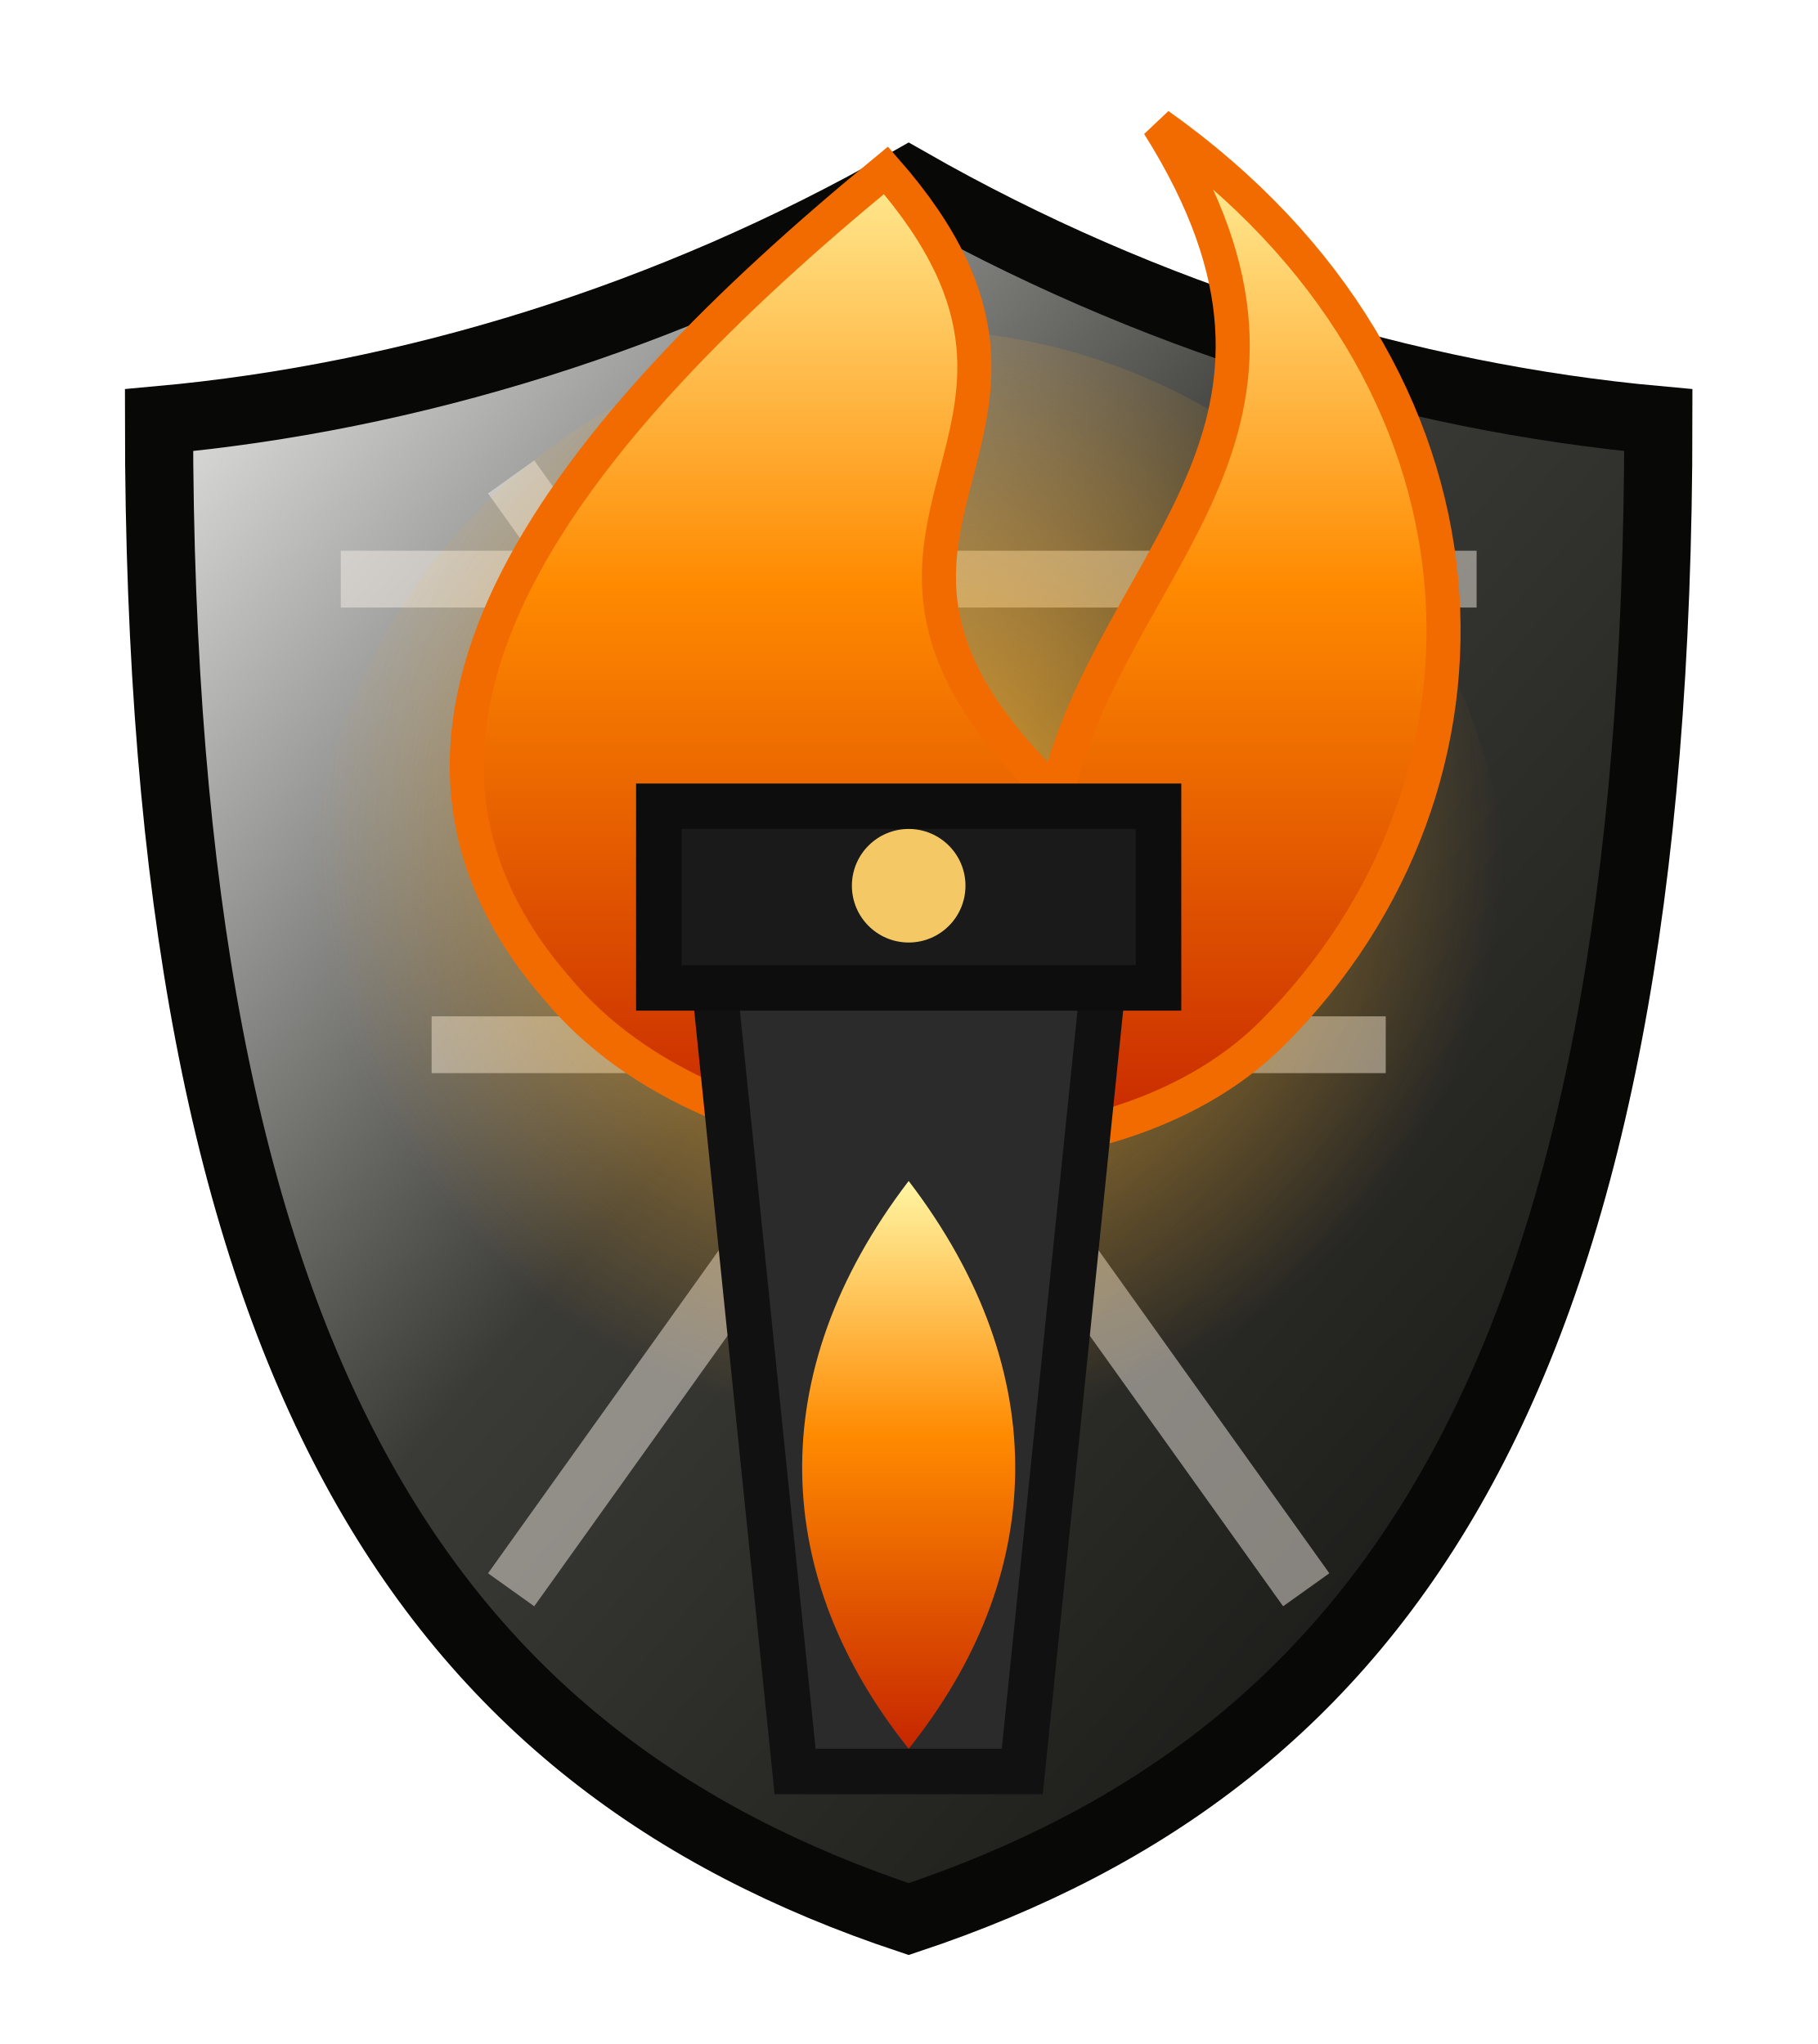
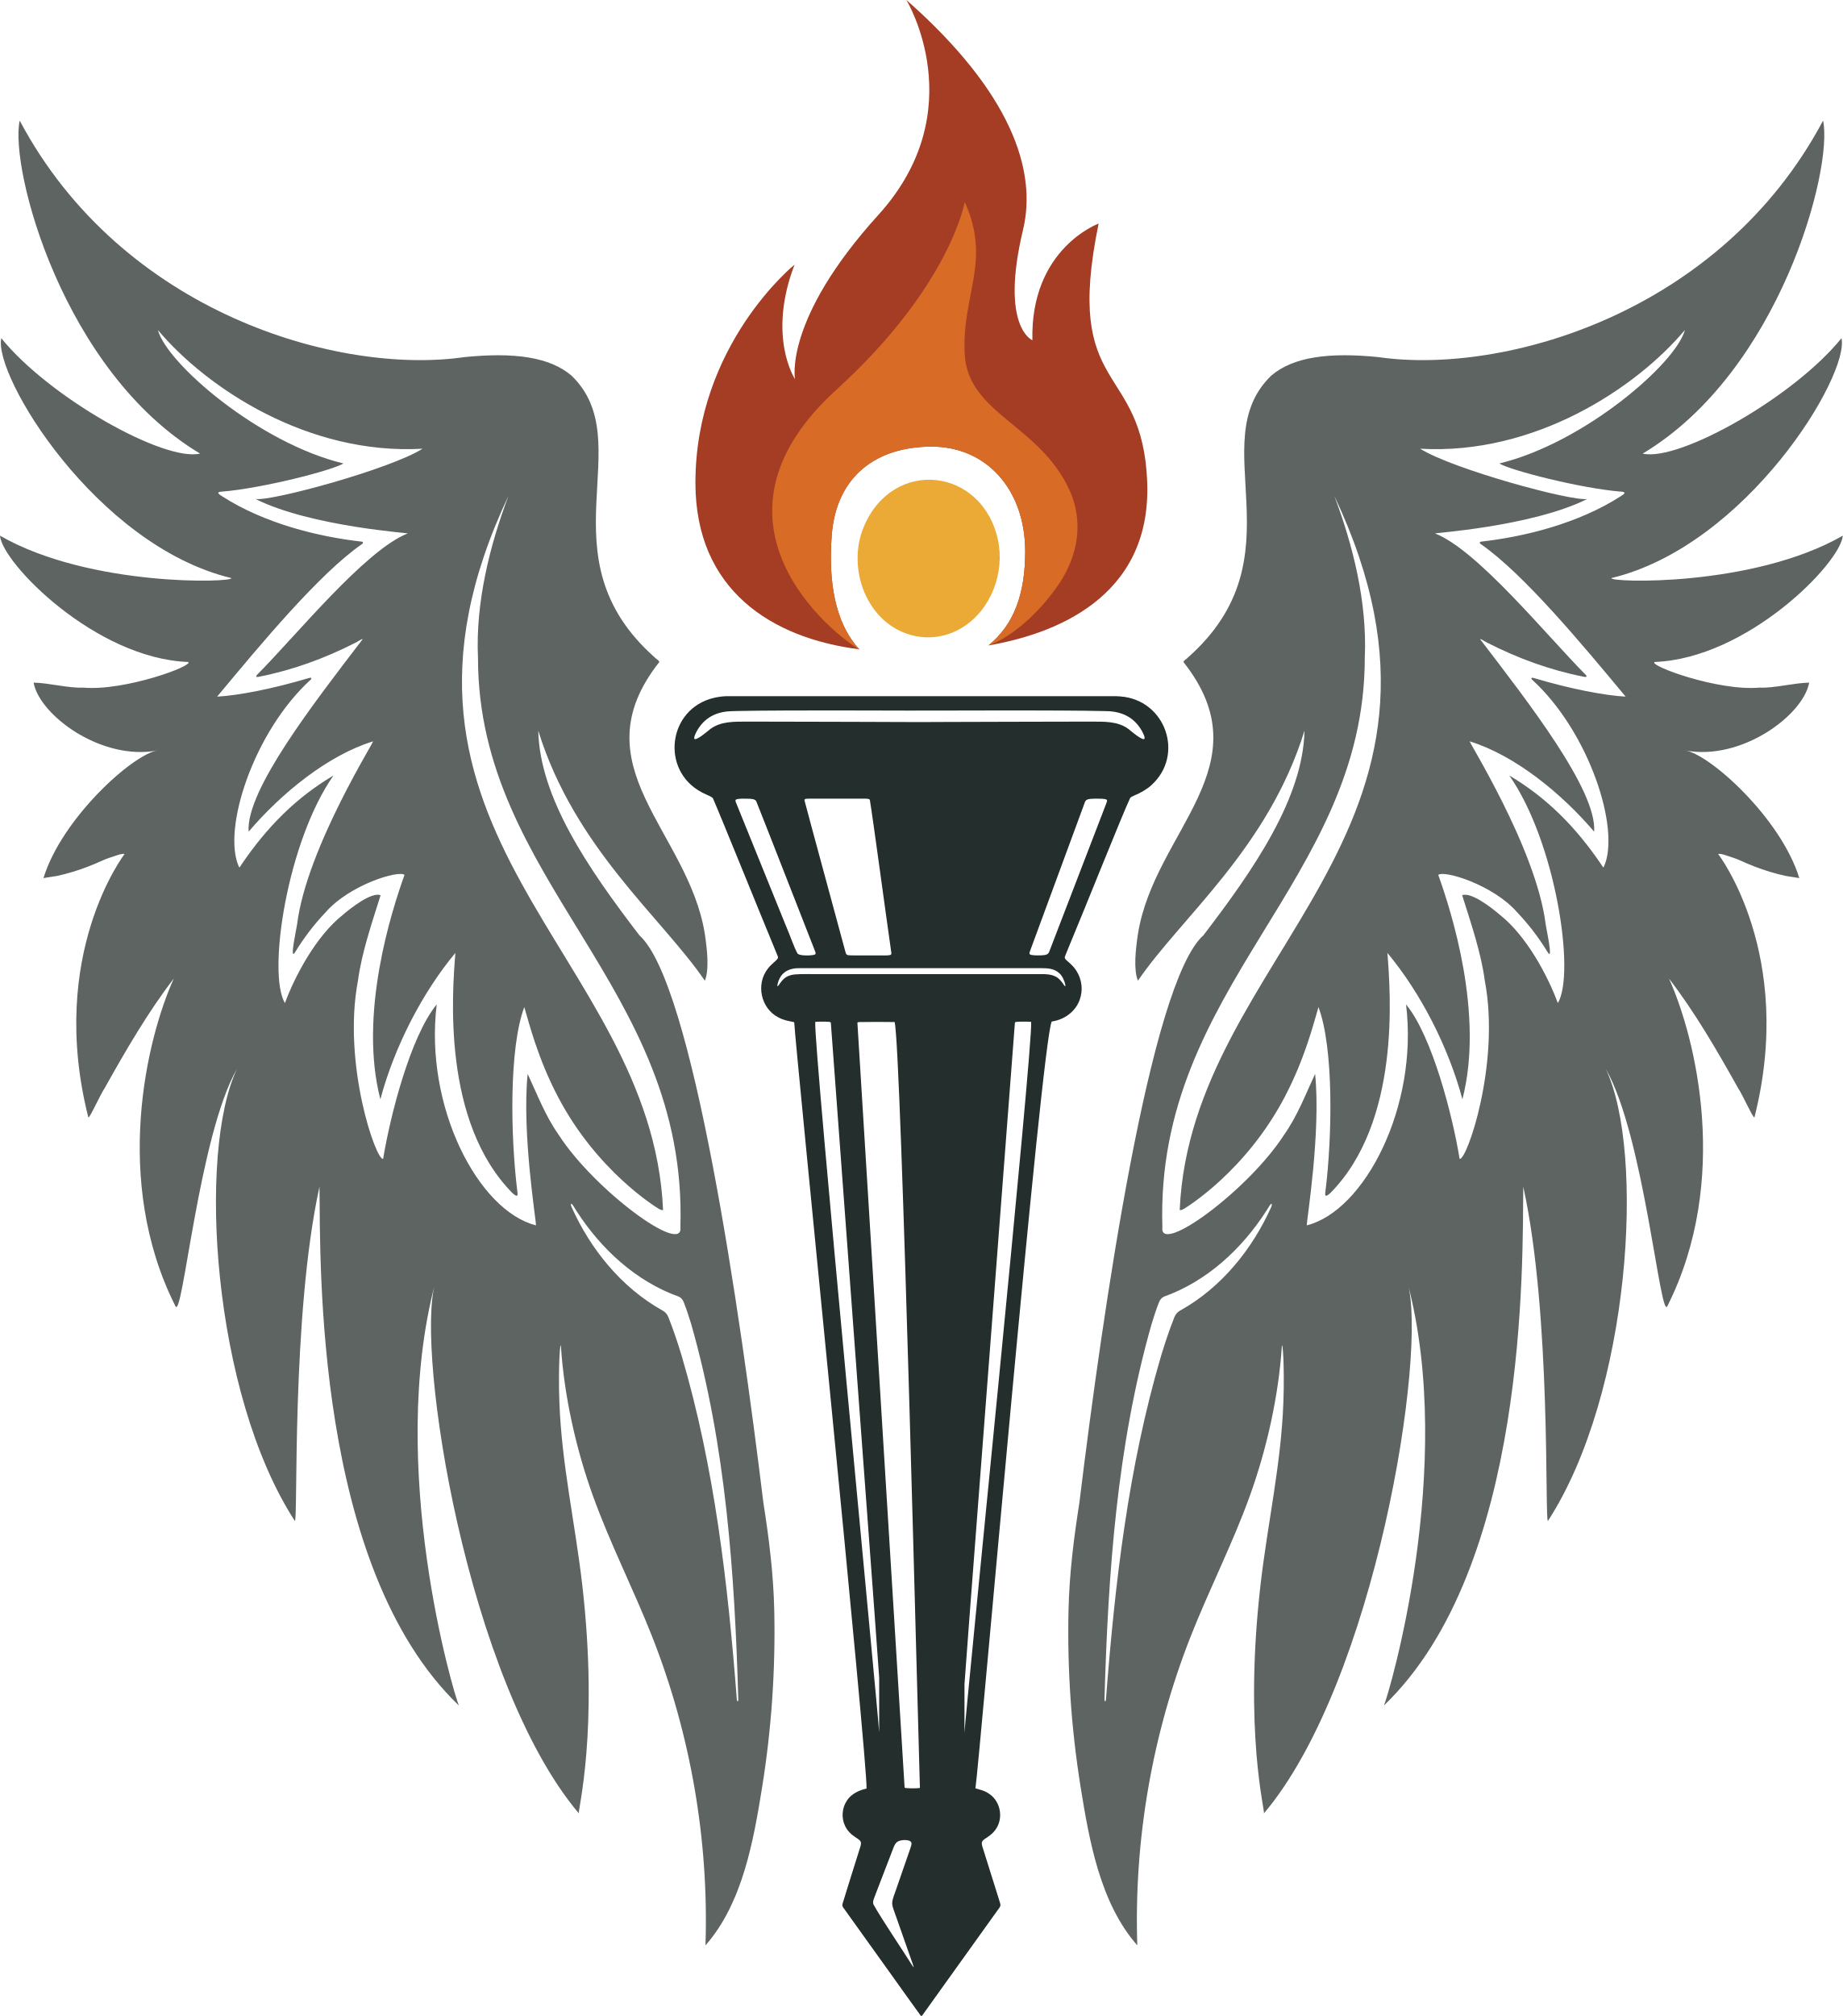
- <svg xmlns="http://www.w3.org/2000/svg" viewBox="0 0 160 180" role="img" aria-labelledby="title desc">
-   <defs>
-     <linearGradient id="shield" x1="0" x2="1" y1="0" y2="1">
-       <stop offset="0" stop-color="#fafafa" />
-       <stop offset="0.45" stop-color="#3a3a36" />
-       <stop offset="1" stop-color="#10100e" />
-     </linearGradient>
-     <linearGradient id="flame" x1="0" x2="0" y1="0" y2="1">
-       <stop offset="0" stop-color="#fff6a4" />
-       <stop offset="0.45" stop-color="#ff8a00" />
-       <stop offset="1" stop-color="#c62600" />
-     </linearGradient>
-     <radialGradient id="glow" cx="50%" cy="42%" r="50%">
-       <stop offset="0" stop-color="#ffb22c" stop-opacity="0.85" />
-       <stop offset="1" stop-color="#ffb22c" stop-opacity="0" />
-     </radialGradient>
-   </defs>
-   <path d="M80 169C38 155 14 121 14 37c22-2 45-9 66-21 21 12 44 19 66 21 0 84-24 118-66 132Z" fill="url(#shield)" stroke="#080807" stroke-width="6" />
-   <path d="M30 51h100M38 92h84M80 23v131M45 42l70 98M115 42l-70 98" stroke="#f5f0e8" stroke-opacity="0.48" stroke-width="5" />
-   <circle cx="80" cy="82" r="53" fill="url(#glow)" />
-   <path d="M78 15c21 24-10 31 15 55 5-21 26-32 9-59 31 22 32 58 10 80-15 15-49 13-63-4-20-23 1-49 29-72Z" fill="url(#flame)" stroke="#f26b00" stroke-width="3" />
-   <path d="M62 78h36l-8 78H70l-8-78Z" fill="#2b2b2b" stroke="#111" stroke-width="4" />
-   <path d="M58 71h44v16H58z" fill="#1a1a1a" stroke="#0d0d0d" stroke-width="4" />
-   <circle cx="80" cy="78" r="5" fill="#f4c965" />
-   <path d="M80 104c13 17 12 35 0 50-12-15-13-33 0-50Z" fill="url(#flame)" />
+ <svg xmlns="http://www.w3.org/2000/svg" viewBox="0 0 2048 2240" role="img" aria-labelledby="logo-title logo-desc">
+   <path fill-rule="nonzero" fill="rgb(36.47%, 39.215%, 38.431%)" fill-opacity="1" d="M 757.492 1506.125 C 753.117 1491.75 748.395 1477.449 742.801 1463.516 C 741.559 1460.199 739.129 1457.508 735.945 1455.922 C 690.516 1430.473 656.188 1388 635.102 1340.906 C 634.676 1339.777 634.254 1338.043 634.648 1337.66 C 634.863 1337.418 635.422 1337.668 635.887 1338.109 C 637.734 1340.383 639.02 1343.082 640.699 1345.492 C 667.879 1387.738 706.777 1423.766 754.605 1440.785 C 757.109 1442.043 758.848 1444.27 759.848 1446.824 C 763.066 1454.848 765.66 1462.988 768.191 1471.27 C 806.781 1606.562 816.508 1748.52 820.527 1888.531 C 820.453 1889.465 820.246 1890.238 819.926 1890.41 C 819.434 1890.742 818.98 1888.898 818.887 1888.293 C 808.973 1759.688 794.133 1630.305 757.539 1506.273 Z M 586.414 1193.328 C 579.844 1258.586 595.941 1356.75 595.723 1361.508 C 531.652 1345.582 471.379 1229.68 485.359 1116.035 C 456.16 1151.402 433.543 1240.242 425.809 1287.656 C 417.914 1289.891 380.316 1181.609 397.836 1089.629 C 401.883 1058.98 413.238 1025.594 422.988 994.707 C 413.094 990.781 390.176 1008.582 380.902 1016.617 C 351.086 1040.207 327.492 1085.055 316.66 1114.559 C 296.836 1081.367 319.227 934.895 370.617 861.656 C 328.535 886.574 296.68 919.246 269.188 959.398 C 268.449 960.414 267.586 961.887 266.914 962.852 C 266.281 963.809 265.891 964.016 265.531 963.113 C 246.531 921.488 281.984 812.816 345.34 755.133 C 346.871 753.457 345.832 752.59 343.277 753.371 C 302.641 765.496 264.684 772.77 241.305 774.043 C 290.227 715.184 354.637 637.75 401.926 604.781 C 403.406 604.121 404.32 602.16 401.949 601.82 C 355.016 596.531 294.355 582.133 246.328 551.078 C 245.109 550.125 242.887 549.133 242.555 547.664 C 242.645 546.605 245.211 546.266 246.27 546.277 C 290.945 542.723 369.262 522.672 381.664 514.957 C 287.523 492.234 185.301 403.727 175.48 366.707 C 229.871 431.379 342.484 505.875 469.66 498.582 C 433.535 521.301 301.41 557.262 283.934 554.43 C 346.121 585.457 458.574 592.438 453.047 592.758 C 405.785 611.234 328.559 706.801 285.438 750.051 C 283.555 752.426 285.766 752.352 287.719 751.977 C 325.41 744.512 360.973 731.512 394.812 714.25 C 397.211 713.234 405.234 707.668 402.254 711.258 C 349.391 780.449 273.055 878.207 276.312 924.07 C 312.566 881.469 364.328 839.273 414.32 823.824 C 420.391 817.227 340.68 941.312 330.137 1027.371 C 329.953 1029.473 321.668 1067.414 327.523 1058.664 C 338.512 1040.688 349.883 1026.316 361.594 1013.965 C 388.562 982.824 443.645 966.527 449.555 972.141 C 435.477 1011.316 398.18 1126.57 422.719 1221.406 C 438.441 1162.812 469.293 1102.98 506.09 1058.793 C 502.559 1103.848 491.262 1246.812 569.723 1325.832 C 573.285 1328.918 576.293 1330.949 574.902 1323.406 C 567.41 1262.668 565.539 1164.809 582.688 1118.984 C 588.207 1137.582 597.699 1175.941 620.16 1218.773 C 663.449 1301.316 729.242 1341.34 731.805 1342.895 C 733.281 1343.789 736.234 1345.301 736.914 1344.223 C 724.094 1058.18 387.242 927.062 565.184 550.75 C 544.324 605.918 528.41 669.398 531.219 730.879 C 531.238 979.562 764.652 1095.777 756.156 1363.523 C 760.121 1395.539 660.176 1322.129 620.766 1260.684 C 606.199 1240.141 597.059 1216.031 586.453 1193.297 Z M 848.414 1669.789 C 822.445 1457.07 769.969 1092.316 710.598 1039.25 C 653.715 965.031 599.875 886.496 598.199 811.801 C 638.633 942.551 735.285 1019.191 783.34 1089.668 C 788.367 1077.41 785.977 1055.336 783.258 1037.281 C 764.75 922.957 641.734 850.855 732.719 735.621 C 732.359 733.441 729.496 732.645 728.055 730.828 C 600.5 618.301 712.383 491.844 635.078 417.258 C 610.781 396.672 571.59 391.184 516.094 396.793 C 376.855 416.895 135.836 348.297 21.891 134.016 C 10.402 187.148 70.062 413.008 222.352 503.973 C 182.262 513.434 54.176 441.238 1.449 375.762 C -7.785 416.691 106.492 605.973 257.031 642.297 C 261.004 647.223 100.105 652.723 0 595.199 C 2.301 625.52 106.148 731.766 209.172 735.527 C 215.816 739.672 138.574 768.055 92.691 764.023 C 76.434 764.801 54.203 758.773 37.336 758.469 C 43.852 794.68 112.828 845.879 175.363 833.758 C 147.742 837.883 68.715 909.18 48.312 975.645 C 48.348 975.52 62.145 973.535 63.281 973.293 C 69.363 971.984 75.391 970.371 81.344 968.566 C 92.465 965.191 103.258 960.965 113.828 956.148 C 118.547 954 123.688 952.328 128.652 950.762 C 131.559 949.84 135.367 948.293 138.488 948.895 C 138.488 948.895 52.348 1060.453 98.184 1241.629 C 100.137 1241.738 110.508 1217.914 116.652 1208.453 C 139.223 1168.062 164.727 1124.062 193.164 1087.246 C 162.828 1154.348 125.031 1312.105 194.762 1450.875 C 202.637 1470.922 220.711 1261.703 263.426 1187.59 C 219.297 1280.082 235.773 1548.324 327.688 1689.965 C 331.402 1690.625 323.609 1461.66 355.078 1318.516 C 356.098 1402.754 349.52 1741.035 509.957 1895.004 C 504.309 1882.215 429.508 1630.121 483.695 1425.324 C 461.289 1501.754 519.422 1868.336 643.355 2014.93 C 641.609 2012.863 665.926 1924.621 647.086 1760.859 C 639.27 1692.926 624.141 1626.641 621.691 1558.016 C 620.934 1538.938 621.246 1519.938 621.688 1509.438 C 622.242 1497 623.141 1491.91 623.43 1496.332 C 627.035 1551.246 640.184 1609.785 658.75 1661.457 C 677.93 1714.84 703.895 1765.43 724.68 1818.164 C 767.562 1926.973 787.902 2044.609 784.047 2161.504 C 825.305 2114.754 837.516 2044.93 847.09 1985.223 C 857.445 1920.633 861.934 1854.828 860.488 1789.43 C 859.594 1748.977 854.715 1709.805 848.438 1669.941 Z M 848.414 1669.789 " />
+   <path fill-rule="nonzero" fill="rgb(36.47%, 39.215%, 38.431%)" fill-opacity="1" d="M 1290.508 1506.125 C 1294.883 1491.75 1299.605 1477.449 1305.199 1463.516 C 1306.441 1460.199 1308.871 1457.508 1312.055 1455.922 C 1357.484 1430.473 1391.812 1388 1412.898 1340.906 C 1413.324 1339.777 1413.746 1338.043 1413.352 1337.66 C 1413.137 1337.418 1412.582 1337.668 1412.113 1338.109 C 1410.266 1340.383 1408.98 1343.082 1407.301 1345.492 C 1380.121 1387.738 1341.223 1423.766 1293.395 1440.785 C 1290.891 1442.043 1289.152 1444.27 1288.152 1446.824 C 1284.934 1454.848 1282.34 1462.988 1279.809 1471.27 C 1241.219 1606.562 1231.492 1748.52 1227.473 1888.531 C 1227.547 1889.465 1227.754 1890.238 1228.074 1890.41 C 1228.566 1890.742 1229.02 1888.898 1229.113 1888.293 C 1239.027 1759.688 1253.867 1630.305 1290.461 1506.273 Z M 1461.586 1193.328 C 1468.156 1258.586 1452.059 1356.75 1452.277 1361.508 C 1516.348 1345.582 1576.625 1229.68 1562.641 1116.035 C 1591.84 1151.402 1614.457 1240.242 1622.191 1287.656 C 1630.086 1289.891 1667.684 1181.609 1650.164 1089.629 C 1646.117 1058.98 1634.762 1025.594 1625.012 994.707 C 1634.906 990.781 1657.824 1008.582 1667.098 1016.617 C 1696.91 1040.207 1720.508 1085.055 1731.34 1114.559 C 1751.168 1081.367 1728.773 934.895 1677.383 861.656 C 1719.465 886.574 1751.32 919.246 1778.812 959.398 C 1779.551 960.414 1780.414 961.887 1781.086 962.852 C 1781.719 963.809 1782.109 964.016 1782.469 963.113 C 1801.469 921.488 1766.016 812.816 1702.66 755.133 C 1701.129 753.457 1702.168 752.59 1704.723 753.371 C 1745.359 765.496 1783.316 772.77 1806.695 774.043 C 1757.773 715.184 1693.363 637.75 1646.074 604.781 C 1644.59 604.121 1643.68 602.16 1646.051 601.82 C 1692.984 596.531 1753.645 582.133 1801.672 551.078 C 1802.891 550.125 1805.113 549.133 1805.445 547.664 C 1805.355 546.605 1802.789 546.266 1801.73 546.277 C 1757.055 542.723 1678.738 522.672 1666.336 514.957 C 1760.477 492.234 1862.699 403.727 1872.52 366.707 C 1818.125 431.379 1705.516 505.875 1578.34 498.582 C 1614.465 521.301 1746.59 557.262 1764.066 554.43 C 1701.879 585.457 1589.426 592.438 1594.953 592.758 C 1642.215 611.234 1719.441 706.801 1762.562 750.051 C 1764.445 752.426 1762.234 752.352 1760.281 751.977 C 1722.59 744.512 1687.027 731.512 1653.188 714.25 C 1650.789 713.234 1642.766 707.668 1645.746 711.258 C 1698.609 780.449 1774.945 878.207 1771.688 924.07 C 1735.434 881.469 1683.672 839.273 1633.68 823.824 C 1627.609 817.227 1707.32 941.312 1717.863 1027.371 C 1718.047 1029.473 1726.332 1067.414 1720.477 1058.664 C 1709.488 1040.688 1698.117 1026.316 1686.406 1013.965 C 1659.438 982.824 1604.355 966.527 1598.445 972.141 C 1612.523 1011.316 1649.82 1126.57 1625.281 1221.406 C 1609.559 1162.812 1578.707 1102.98 1541.91 1058.793 C 1545.441 1103.848 1556.738 1246.812 1478.277 1325.832 C 1474.715 1328.918 1471.707 1330.949 1473.098 1323.406 C 1480.59 1262.668 1482.461 1164.809 1465.312 1118.984 C 1459.793 1137.582 1450.301 1175.941 1427.84 1218.773 C 1384.551 1301.316 1318.758 1341.34 1316.195 1342.895 C 1314.719 1343.789 1311.766 1345.301 1311.086 1344.223 C 1323.906 1058.18 1660.758 927.062 1482.816 550.75 C 1503.676 605.918 1519.59 669.398 1516.781 730.879 C 1516.762 979.562 1283.348 1095.777 1291.84 1363.523 C 1287.879 1395.539 1387.824 1322.129 1427.234 1260.684 C 1441.801 1240.141 1450.941 1216.031 1461.547 1193.297 Z M 1199.586 1669.789 C 1225.555 1457.07 1278.031 1092.316 1337.402 1039.25 C 1394.285 965.031 1448.125 886.496 1449.801 811.801 C 1409.367 942.551 1312.715 1019.191 1264.66 1089.668 C 1259.633 1077.41 1262.023 1055.336 1264.742 1037.281 C 1283.25 922.957 1406.266 850.855 1315.281 735.621 C 1315.641 733.441 1318.504 732.645 1319.945 730.828 C 1447.5 618.301 1335.617 491.844 1412.922 417.258 C 1437.219 396.672 1476.41 391.184 1531.906 396.793 C 1671.145 416.895 1912.164 348.297 2026.109 134.016 C 2037.598 187.148 1977.938 413.008 1825.648 503.973 C 1865.738 513.434 1993.824 441.238 2046.551 375.762 C 2055.785 416.691 1941.508 605.973 1790.969 642.297 C 1786.996 647.223 1947.895 652.723 2048 595.199 C 2045.699 625.52 1941.852 731.766 1838.828 735.527 C 1832.184 739.672 1909.426 768.055 1955.309 764.023 C 1971.566 764.801 1993.797 758.773 2010.664 758.469 C 2004.148 794.68 1935.172 845.879 1872.637 833.758 C 1900.258 837.883 1979.285 909.18 1999.688 975.645 C 1999.652 975.52 1985.855 973.535 1984.719 973.293 C 1978.637 971.984 1972.609 970.371 1966.656 968.566 C 1955.535 965.191 1944.742 960.965 1934.172 956.148 C 1929.453 954 1924.312 952.328 1919.348 950.762 C 1916.441 949.84 1912.633 948.293 1909.512 948.895 C 1909.512 948.895 1995.652 1060.453 1949.816 1241.629 C 1947.863 1241.738 1937.492 1217.914 1931.348 1208.453 C 1908.777 1168.062 1883.273 1124.062 1854.836 1087.246 C 1885.172 1154.348 1922.969 1312.105 1853.238 1450.875 C 1845.363 1470.922 1827.289 1261.703 1784.574 1187.59 C 1828.703 1280.082 1812.227 1548.324 1720.312 1689.965 C 1716.594 1690.625 1724.391 1461.66 1692.922 1318.516 C 1691.902 1402.754 1698.48 1741.035 1538.043 1895.004 C 1543.691 1882.215 1618.492 1630.121 1564.305 1425.324 C 1586.711 1501.754 1528.578 1868.336 1404.645 2014.93 C 1406.391 2012.863 1382.074 1924.621 1400.918 1760.859 C 1408.73 1692.926 1423.859 1626.641 1426.309 1558.016 C 1427.066 1538.938 1426.754 1519.938 1426.312 1509.438 C 1425.758 1497 1424.859 1491.91 1424.57 1496.332 C 1420.965 1551.246 1407.816 1609.785 1389.25 1661.457 C 1370.07 1714.84 1344.105 1765.43 1323.32 1818.164 C 1280.438 1926.973 1260.098 2044.609 1263.957 2161.504 C 1222.695 2114.754 1210.484 2044.93 1200.91 1985.223 C 1190.555 1920.633 1186.066 1854.828 1187.512 1789.43 C 1188.406 1748.977 1193.285 1709.805 1199.562 1669.941 Z M 1199.586 1669.789 " />
+   <path fill-rule="nonzero" fill="rgb(13.725%, 18.039%, 17.647%)" fill-opacity="1" d="M 1254.195 810.059 C 1242.246 801.191 1227.141 801.824 1212.762 801.805 C 1208.992 801.801 1205.227 801.805 1201.461 801.809 C 1193.562 801.82 1185.66 801.836 1177.762 801.848 C 1167.445 801.867 1157.129 801.891 1146.812 801.914 C 1135.391 801.941 1123.969 801.973 1112.547 802 C 1101.328 802.031 1090.113 802.062 1078.898 802.098 C 1069.125 802.129 1059.348 802.105 1049.574 802.184 C 1032.949 802.316 1016.324 802.328 999.699 802.227 C 989.535 802.164 979.371 802.145 969.207 802.113 C 958.203 802.078 947.199 802.047 936.191 802.016 C 924.793 801.984 913.391 801.957 901.988 801.93 C 891.48 801.902 880.969 801.879 870.457 801.859 C 862.121 801.844 853.785 801.824 845.453 801.812 C 840.578 801.809 835.707 801.797 830.836 801.805 C 816.453 801.824 801.348 801.191 789.402 810.059 C 787.609 811.387 772.199 824.914 771.469 820.32 C 771.566 817.781 772.953 815.188 774.156 812.828 C 781.426 799.582 792.402 792.422 807.422 790.566 C 807.602 790.566 807.789 790.523 807.973 790.504 C 812.109 790.098 816.309 790.086 820.461 789.988 C 827.984 789.812 835.512 789.727 843.039 789.652 C 852.887 789.559 862.738 789.5 872.59 789.461 C 883.727 789.418 894.863 789.395 906 789.387 C 917.391 789.375 928.781 789.379 940.168 789.391 C 950.773 789.402 961.379 789.422 971.984 789.445 C 984.355 789.477 996.723 789.527 1009.094 789.535 C 1023.922 789.539 1038.754 789.535 1053.578 789.492 C 1062.734 789.469 1071.891 789.445 1081.051 789.426 C 1091.602 789.402 1102.152 789.391 1112.703 789.383 C 1123.719 789.375 1134.734 789.379 1145.75 789.395 C 1156.305 789.41 1166.859 789.438 1177.41 789.488 C 1186.57 789.535 1195.73 789.594 1204.891 789.699 C 1211.73 789.773 1218.57 789.863 1225.41 790.047 C 1228.98 790.141 1232.621 790.125 1236.176 790.566 C 1251.191 792.422 1262.168 799.582 1269.441 812.828 C 1270.645 815.188 1272.027 817.781 1272.129 820.32 C 1271.395 824.914 1255.984 811.387 1254.195 810.059 M 1228.898 894.227 C 1216.391 926.727 1174.598 1035.344 1166.18 1057.188 C 1165.27 1060.43 1162.34 1061.137 1159.148 1061.355 C 1155.059 1061.691 1149.453 1061.66 1146.484 1061.094 L 1146.398 1061.074 C 1144.23 1060.742 1143.688 1059.574 1144.344 1057.824 C 1158.652 1018.777 1193.879 923.512 1205.426 892.125 C 1206.277 889.16 1208.102 888.008 1211.324 887.727 C 1214.965 887.305 1220.828 887.297 1224.984 887.523 C 1227.238 887.66 1228.871 887.926 1229.656 888.434 C 1231.129 889.348 1229.996 891.184 1228.898 894.227 M 1183.93 1094.125 C 1184.051 1094.668 1184.094 1095.285 1183.945 1095.742 C 1183.875 1095.84 1183.773 1095.852 1183.637 1095.785 C 1183.289 1095.613 1182.715 1094.887 1181.945 1093.805 C 1179.953 1090.891 1177.453 1087.496 1174.172 1085.629 C 1168.309 1082.199 1162.164 1082.379 1155.094 1082.348 C 1124.586 1082.348 1077.285 1082.348 1035.199 1082.348 C 1003.965 1082.348 971.961 1082.348 940.316 1082.348 C 930.676 1082.348 920.715 1082.348 911.156 1082.348 C 902.66 1082.512 891.773 1081.949 882.934 1082.727 C 878.609 1083.184 874.441 1084.664 871.293 1087.477 C 868.57 1089.777 866.43 1093.453 865.191 1094.965 C 863.848 1096.676 863.863 1095.496 864.051 1094.227 C 866.559 1081.84 874.812 1075.457 888.891 1075.762 C 939.055 1075.703 989.438 1075.762 1039.27 1075.742 C 1069.113 1075.742 1113.16 1075.738 1142.348 1075.742 C 1145.742 1075.742 1152.016 1075.738 1157.266 1075.746 C 1164.746 1075.699 1171.531 1076.254 1176.945 1081.055 L 1177.07 1081.164 C 1180.762 1084.152 1183.316 1090.652 1183.93 1094.125 M 1071.898 1925.422 C 1071.883 1909.391 1071.879 1888.098 1071.898 1871.418 L 1071.898 1871.359 C 1077.41 1794.609 1092.875 1596.621 1101.316 1484.621 C 1110.312 1367.043 1119.957 1240.316 1127.934 1136.344 C 1128 1135.957 1128.266 1135.723 1128.695 1135.617 C 1129.133 1135.496 1129.652 1135.402 1130.18 1135.367 C 1133.781 1135.062 1142.977 1135.07 1146.008 1135.398 C 1148.074 1163.711 1072.926 1903.121 1071.898 1925.422 M 1006.676 1986.711 C 1006.023 1986.648 1005.285 1986.406 1005.32 1985.695 C 1004.973 1980.117 1003.309 1953.09 1000.762 1911.859 C 987.09 1690.5 965.594 1342.039 952.906 1136.637 C 952.914 1135.781 953.348 1135.75 954.934 1135.621 L 954.996 1135.617 C 967.484 1135.371 981.625 1135.426 994.258 1135.598 C 1001.617 1161.137 1021.117 1953.691 1022.359 1986.602 C 1019.23 1987.234 1009.801 1987.07 1006.676 1986.711 M 1013.93 2184.023 C 1003.996 2167.945 979.895 2132.66 970.613 2115.801 C 969.746 2111.992 971.273 2109.969 972.82 2105.387 C 977.695 2092.719 988.246 2065.188 992.977 2052.977 C 994.164 2049.965 995.551 2047.035 998.637 2045.762 C 1002.094 2044.266 1007.867 2043.984 1011.16 2045.496 L 1011.238 2045.535 C 1014.156 2047.277 1012.953 2049.758 1011.523 2054.336 C 1010.242 2058.039 1008.566 2062.871 1006.73 2068.164 C 1002.969 2079.023 998.934 2090.66 995.184 2101.484 C 989.973 2115.828 990.594 2114.566 995.609 2128.801 C 1001.195 2144.695 1007.852 2163.609 1013.266 2179.023 C 1015.199 2184.641 1016.531 2187.93 1013.93 2184.023 M 906.02 1135.43 C 908.875 1135.078 917.605 1135.066 921.156 1135.387 C 921.957 1135.516 923.168 1135.465 923.367 1136.363 C 926.336 1176.004 930.422 1231.723 934.66 1288.863 C 938.805 1344.91 943.699 1411.105 948.664 1478.238 C 956.855 1590.297 971.68 1786.781 977.09 1863.988 L 977.09 1864.043 C 977.109 1881.383 977.102 1907.133 977.09 1925.09 C 976.266 1906.332 904.238 1163.363 906.02 1135.43 M 900.715 887.395 C 915.73 887.371 944.105 887.406 957.648 887.391 C 961.406 887.398 963.785 887.387 965.102 887.695 C 966.008 887.906 966.465 888.273 966.75 888.918 C 969.863 907.18 984.566 1016.566 990.539 1058.211 C 990.668 1059.402 990.828 1060.668 989.441 1061.094 L 989.391 1061.109 C 986.902 1061.719 983.895 1061.523 981.164 1061.578 C 973.047 1061.586 959.125 1061.582 950.852 1061.578 C 947.637 1061.508 942.348 1061.68 941.465 1060.887 C 940.195 1060.258 939.973 1058.945 939.57 1057.582 C 933.602 1035.258 899.66 910.797 894.109 889.465 C 893.34 887.023 897.535 887.508 900.715 887.395 M 817.68 891.055 C 816.953 889.289 817.43 888.254 819.543 887.875 L 819.625 887.859 C 822.527 887.301 828.477 887.277 832.953 887.516 C 835.605 887.711 839.297 887.836 840.535 890.426 C 850.051 913.996 896.441 1033.109 905.832 1056.848 C 906.344 1058.293 907.156 1059.906 905.41 1060.684 C 903.145 1061.711 889.426 1062.5 886.449 1059.609 C 882.238 1052.227 879.414 1042.531 872.344 1025.973 C 856.301 986.344 832.617 928.09 817.68 891.055 M 1244.836 773.789 L 1244.742 773.781 C 1242.68 773.59 1241.625 773.578 1240.906 773.574 C 1213.402 773.586 834.027 773.559 806.84 773.574 C 805.914 773.59 804.273 773.629 801.191 774.012 C 798.922 774.391 795.859 774.742 793.363 775.406 C 742 787.637 733.816 856.211 780.102 880.461 C 782.977 882.102 787.129 883.629 789.52 884.902 C 790.879 885.598 791.75 886.223 792.328 886.996 C 801.664 908.324 844.336 1014.023 862.98 1059.074 C 863.723 1061.109 864.941 1063.098 864.582 1064.41 C 864.348 1065.383 863.379 1066.383 861.766 1067.812 C 859.199 1070.246 855.742 1072.992 853.461 1076.164 C 839.684 1093.555 845.59 1120.562 865.215 1130.516 C 870.781 1133.477 875.543 1134.277 880.324 1135.258 C 880.988 1135.344 881.691 1135.531 882.207 1135.688 C 882.594 1135.836 882.68 1135.996 882.707 1136.215 C 883.941 1163.633 964.734 1961.473 963.035 1987.32 C 955.258 1988.973 945.973 1993.07 941.238 2000.656 C 935.695 2008.766 934.906 2019.922 939.168 2028.734 C 941.52 2033.891 945.684 2038.113 950.379 2041.145 C 951.664 2042.012 952.852 2042.762 953.832 2043.473 C 955.129 2044.41 956.055 2045.285 956.512 2046.336 C 957.141 2047.727 956.898 2049.469 956.164 2051.926 C 951.465 2067.008 940.453 2101.562 936.324 2115.449 C 935.559 2118.719 937.715 2119.887 939.605 2122.918 C 955.191 2144.387 1012.578 2225.086 1023.027 2239.301 C 1024.07 2240.598 1024.508 2239.879 1025.344 2238.832 C 1033.156 2227.988 1093.738 2143.359 1108.574 2122.664 C 1110.164 2120.273 1111.434 2119.312 1111.855 2117.137 C 1111.871 2115.199 1111.07 2113.441 1110.516 2111.426 C 1106.766 2099.453 1095.934 2065.055 1091.836 2051.926 C 1091.102 2049.469 1090.859 2047.727 1091.488 2046.336 C 1091.945 2045.285 1092.871 2044.41 1094.164 2043.473 C 1095.148 2042.762 1096.336 2042.012 1097.621 2041.145 C 1101.32 2038.672 1104.84 2035.598 1107.188 2031.73 C 1115.121 2019.598 1111.871 2001.941 1099.965 1993.586 C 1094.453 1989.504 1089.516 1988.672 1084.074 1987.039 C 1088.359 1959.262 1157.543 1157.434 1168.844 1135.035 C 1185.078 1132.734 1199.434 1120.965 1201.742 1103.484 C 1203.469 1091.922 1199.09 1079.668 1190.562 1071.75 C 1188.23 1069.113 1184.738 1067.199 1183.531 1064.758 C 1183 1063.531 1183.699 1062.367 1184.473 1060.41 C 1185.734 1057.328 1186.855 1054.594 1188.652 1050.203 C 1205.68 1009.574 1247.75 903.91 1256.098 886.504 C 1257.023 885.559 1258.629 884.777 1261.074 883.684 C 1266.488 881.605 1274.867 876.871 1279.695 872.328 C 1316.883 838.551 1295.277 777.309 1244.836 773.789 " />
+   <path fill-rule="nonzero" fill="rgb(64.314%, 23.921%, 13.725%)" fill-opacity="1" d="M 1274.984 536.453 C 1270.184 400.84 1181.375 440.441 1220.977 248.426 C 1220.977 248.426 1144.969 276.027 1147.371 378.039 C 1147.371 378.039 1111.07 363.637 1137.016 255.094 C 1152.641 189.738 1124.098 102.852 1007.355 0 C 1007.355 0 1081.766 122.414 976.156 238.824 C 870.543 355.234 883.551 421.242 883.551 421.242 C 883.551 421.242 852.336 374.438 883.043 294.027 C 883.043 294.027 772.879 382.836 772.879 536.453 C 772.879 655.699 857.77 709.133 954.98 721.461 C 927.523 691.543 920.527 645.262 924.375 594.66 C 929.348 529.25 973.809 496.25 1035.391 496.25 C 1096.973 496.25 1139.371 544.613 1139.371 612.66 C 1139.371 659.074 1127.324 693.707 1098.586 717.121 C 1169.543 704.973 1279.547 665.363 1274.984 536.453 " />
+   <path fill-rule="nonzero" fill="rgb(84.706%, 42.352%, 15.294%)" fill-opacity="1" d="M 1188.395 544.125 C 1154.973 471.645 1075.766 459.645 1072.164 393.637 C 1068.562 327.633 1102.168 290.43 1072.164 224.422 C 1072.164 224.422 1056.348 317.656 929.352 433.242 C 778.059 570.941 907.809 692.387 955.598 722.133 C 927.625 692.238 920.496 645.641 924.375 594.656 C 929.352 529.254 973.809 496.246 1035.391 496.246 C 1096.973 496.246 1139.371 544.613 1139.371 612.66 C 1139.371 659.141 1127.289 693.801 1098.469 717.219 C 1099.102 716.98 1099.75 716.758 1100.375 716.508 C 1101.02 716.254 1101.66 715.992 1102.305 715.723 C 1131.762 703.312 1160.5 673.66 1177.734 647.512 C 1198.391 616.176 1204.426 578.898 1188.395 544.125 " />
+   <path fill-rule="nonzero" fill="rgb(92.157%, 66.275%, 21.176%)" fill-opacity="1" d="M 960.156 584.902 C 940.293 631.793 963.617 694.117 1015.047 706.211 C 1033.543 710.723 1053.387 707.281 1069.531 697.223 C 1101.531 677.5 1116.863 636.227 1109.066 599.734 C 1091.57 519.539 992.883 508.145 960.219 584.754 Z M 960.156 584.902 " />
</svg>
